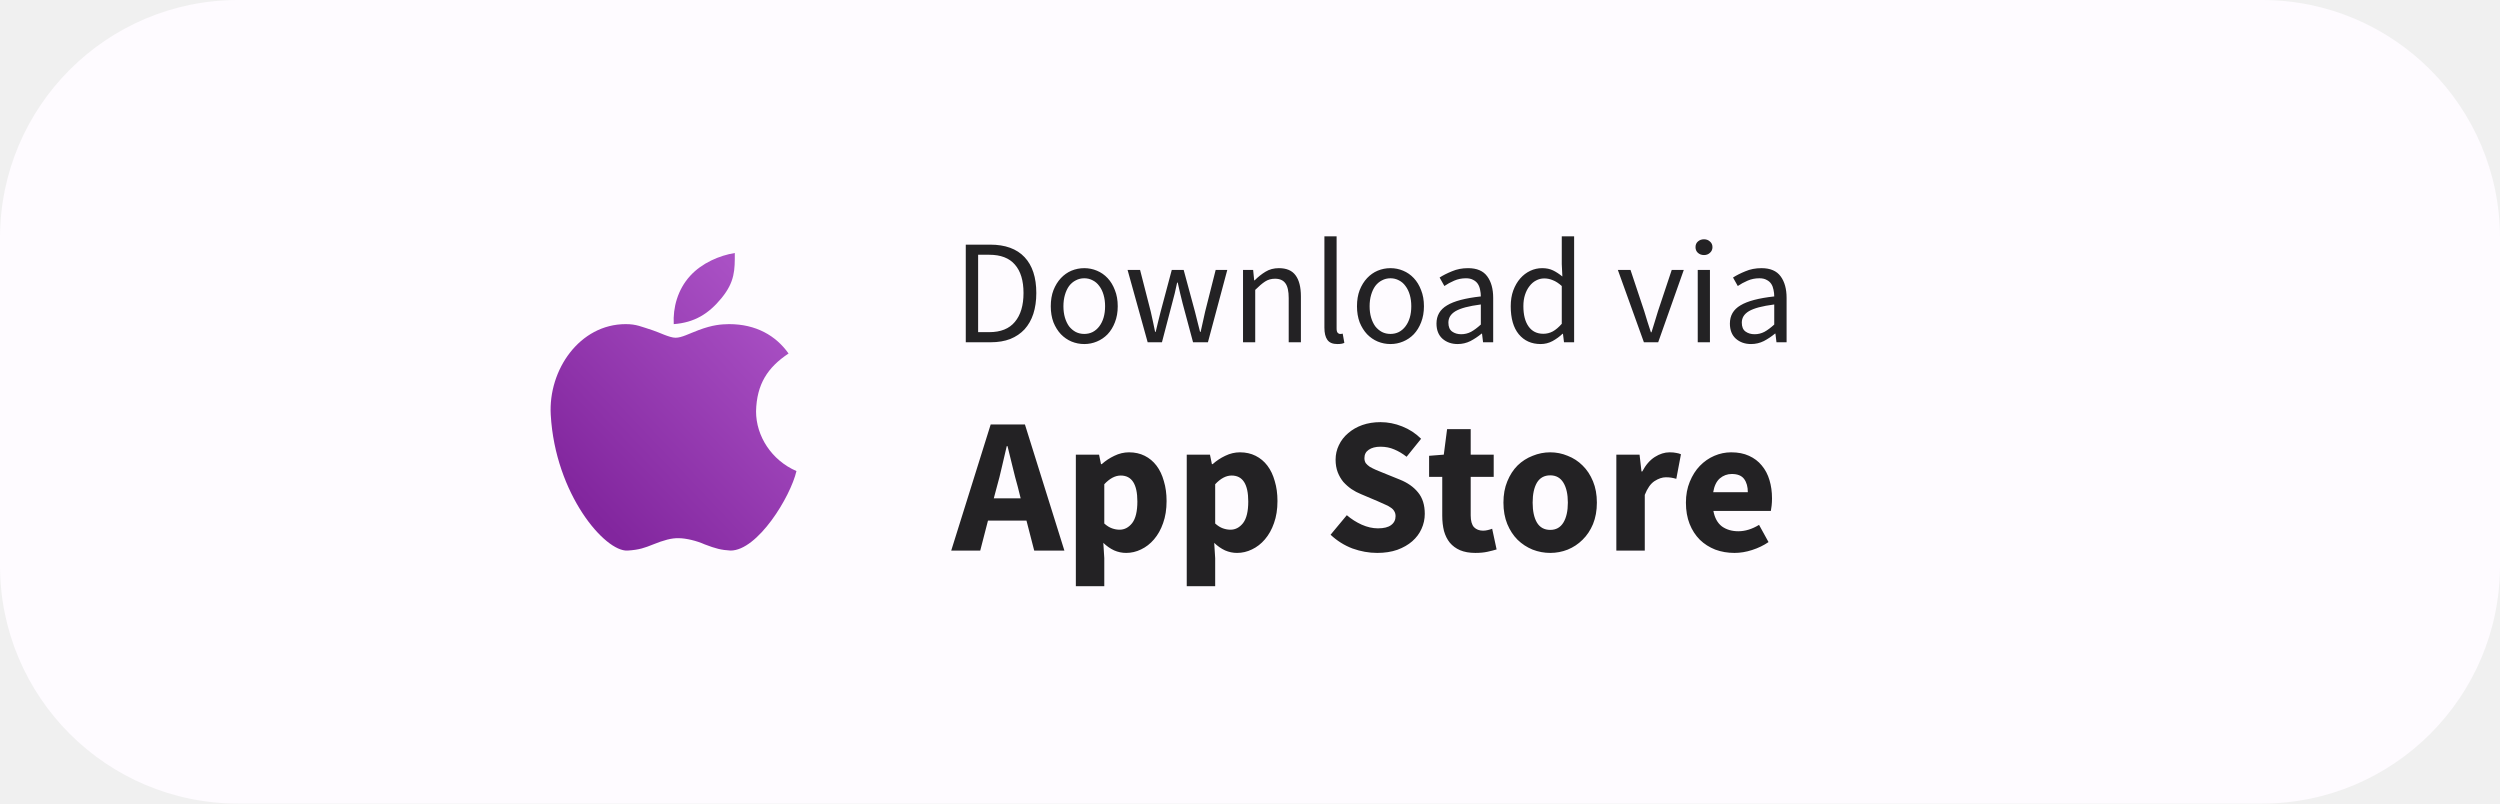
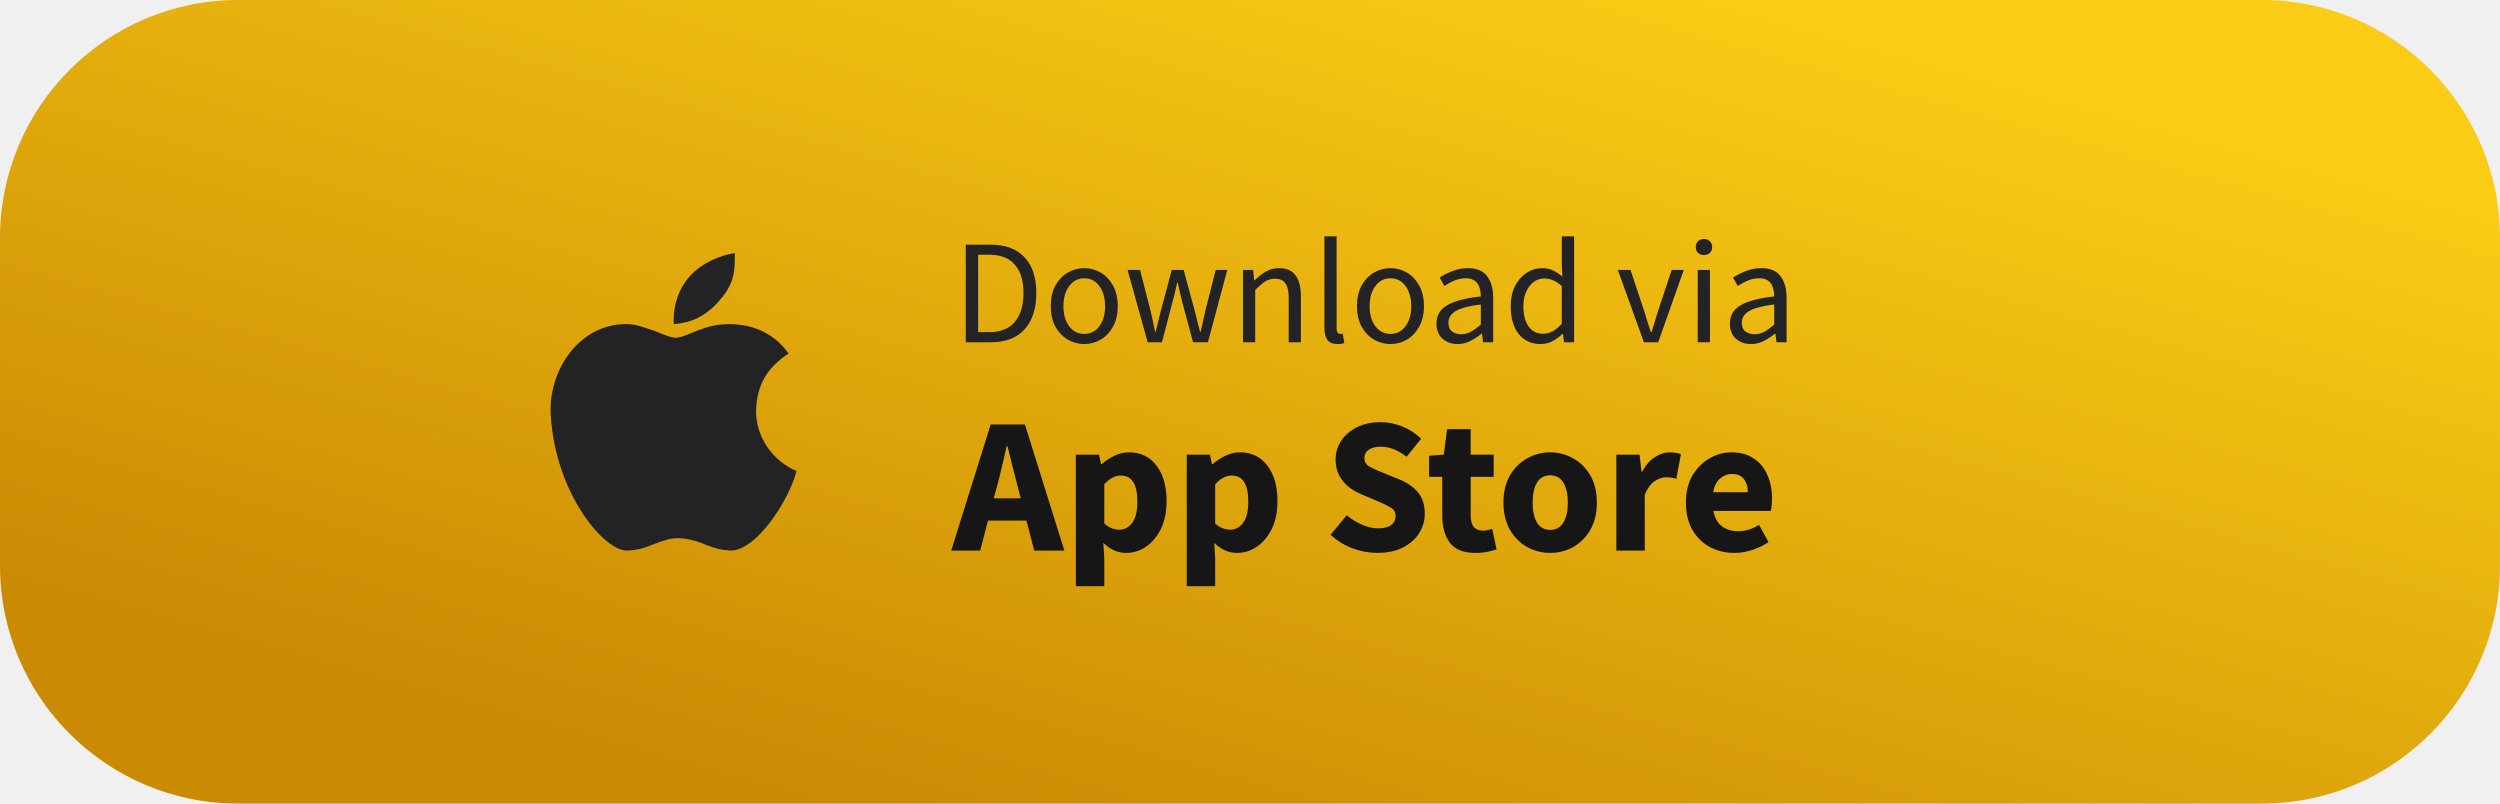
<svg xmlns="http://www.w3.org/2000/svg" width="168" height="54" viewBox="0 0 168 54" fill="none">
-   <rect width="168" height="54" rx="16" fill="#FEFBFF" />
-   <path d="M64.9 23V16.44H66.54C67.553 16.44 68.323 16.72 68.85 17.28C69.377 17.84 69.64 18.643 69.64 19.69C69.64 20.21 69.573 20.677 69.44 21.09C69.307 21.497 69.11 21.843 68.85 22.13C68.59 22.41 68.27 22.627 67.89 22.78C67.51 22.927 67.073 23 66.58 23H64.9ZM65.73 22.32H66.48C67.247 22.32 67.82 22.09 68.2 21.63C68.587 21.17 68.78 20.523 68.78 19.69C68.78 18.857 68.587 18.22 68.2 17.78C67.82 17.34 67.247 17.12 66.48 17.12H65.73V22.32ZM72.862 23.12C72.562 23.12 72.276 23.063 72.002 22.95C71.736 22.837 71.499 22.673 71.292 22.46C71.086 22.24 70.919 21.973 70.792 21.66C70.672 21.34 70.612 20.98 70.612 20.58C70.612 20.173 70.672 19.813 70.792 19.5C70.919 19.18 71.086 18.91 71.292 18.69C71.499 18.47 71.736 18.303 72.002 18.19C72.276 18.077 72.562 18.02 72.862 18.02C73.162 18.02 73.446 18.077 73.712 18.19C73.986 18.303 74.226 18.47 74.432 18.69C74.639 18.91 74.802 19.18 74.922 19.5C75.049 19.813 75.112 20.173 75.112 20.58C75.112 20.98 75.049 21.34 74.922 21.66C74.802 21.973 74.639 22.24 74.432 22.46C74.226 22.673 73.986 22.837 73.712 22.95C73.446 23.063 73.162 23.12 72.862 23.12ZM72.862 22.44C73.069 22.44 73.259 22.397 73.432 22.31C73.606 22.217 73.752 22.09 73.872 21.93C73.999 21.763 74.096 21.567 74.162 21.34C74.229 21.113 74.262 20.86 74.262 20.58C74.262 20.3 74.229 20.047 74.162 19.82C74.096 19.587 73.999 19.387 73.872 19.22C73.752 19.053 73.606 18.927 73.432 18.84C73.259 18.747 73.069 18.7 72.862 18.7C72.656 18.7 72.466 18.747 72.292 18.84C72.119 18.927 71.969 19.053 71.842 19.22C71.722 19.387 71.629 19.587 71.562 19.82C71.496 20.047 71.462 20.3 71.462 20.58C71.462 20.86 71.496 21.113 71.562 21.34C71.629 21.567 71.722 21.763 71.842 21.93C71.969 22.09 72.119 22.217 72.292 22.31C72.466 22.397 72.656 22.44 72.862 22.44ZM77.123 23L75.773 18.14H76.613L77.333 20.95C77.386 21.183 77.436 21.41 77.483 21.63C77.53 21.85 77.576 22.073 77.623 22.3H77.663C77.716 22.073 77.77 21.85 77.823 21.63C77.876 21.403 77.933 21.177 77.993 20.95L78.743 18.14H79.543L80.303 20.95C80.363 21.183 80.42 21.41 80.473 21.63C80.533 21.85 80.59 22.073 80.643 22.3H80.683C80.737 22.073 80.787 21.85 80.833 21.63C80.88 21.41 80.93 21.183 80.983 20.95L81.693 18.14H82.473L81.173 23H80.173L79.473 20.39C79.413 20.157 79.356 19.927 79.303 19.7C79.257 19.473 79.203 19.237 79.143 18.99H79.103C79.05 19.237 78.996 19.477 78.943 19.71C78.89 19.937 78.83 20.167 78.763 20.4L78.083 23H77.123ZM83.531 23V18.14H84.211L84.281 18.84H84.311C84.544 18.607 84.788 18.413 85.041 18.26C85.301 18.1 85.601 18.02 85.941 18.02C86.454 18.02 86.828 18.18 87.061 18.5C87.301 18.82 87.421 19.293 87.421 19.92V23H86.601V20.03C86.601 19.57 86.528 19.24 86.381 19.04C86.234 18.833 86.001 18.73 85.681 18.73C85.428 18.73 85.204 18.793 85.011 18.92C84.818 19.047 84.598 19.233 84.351 19.48V23H83.531ZM89.87 23.12C89.556 23.12 89.333 23.027 89.2 22.84C89.066 22.653 89 22.38 89 22.02V15.88H89.82V22.08C89.82 22.213 89.843 22.307 89.89 22.36C89.936 22.413 89.99 22.44 90.05 22.44C90.076 22.44 90.1 22.44 90.12 22.44C90.146 22.44 90.183 22.433 90.23 22.42L90.34 23.04C90.286 23.067 90.223 23.087 90.15 23.1C90.076 23.113 89.983 23.12 89.87 23.12ZM93.439 23.12C93.138 23.12 92.852 23.063 92.579 22.95C92.312 22.837 92.075 22.673 91.868 22.46C91.662 22.24 91.495 21.973 91.368 21.66C91.249 21.34 91.189 20.98 91.189 20.58C91.189 20.173 91.249 19.813 91.368 19.5C91.495 19.18 91.662 18.91 91.868 18.69C92.075 18.47 92.312 18.303 92.579 18.19C92.852 18.077 93.138 18.02 93.439 18.02C93.739 18.02 94.022 18.077 94.288 18.19C94.562 18.303 94.802 18.47 95.008 18.69C95.215 18.91 95.379 19.18 95.499 19.5C95.625 19.813 95.689 20.173 95.689 20.58C95.689 20.98 95.625 21.34 95.499 21.66C95.379 21.973 95.215 22.24 95.008 22.46C94.802 22.673 94.562 22.837 94.288 22.95C94.022 23.063 93.739 23.12 93.439 23.12ZM93.439 22.44C93.645 22.44 93.835 22.397 94.008 22.31C94.182 22.217 94.329 22.09 94.448 21.93C94.575 21.763 94.672 21.567 94.739 21.34C94.805 21.113 94.838 20.86 94.838 20.58C94.838 20.3 94.805 20.047 94.739 19.82C94.672 19.587 94.575 19.387 94.448 19.22C94.329 19.053 94.182 18.927 94.008 18.84C93.835 18.747 93.645 18.7 93.439 18.7C93.232 18.7 93.042 18.747 92.868 18.84C92.695 18.927 92.545 19.053 92.418 19.22C92.299 19.387 92.205 19.587 92.138 19.82C92.072 20.047 92.038 20.3 92.038 20.58C92.038 20.86 92.072 21.113 92.138 21.34C92.205 21.567 92.299 21.763 92.418 21.93C92.545 22.09 92.695 22.217 92.868 22.31C93.042 22.397 93.232 22.44 93.439 22.44ZM97.952 23.12C97.545 23.12 97.205 23 96.932 22.76C96.665 22.52 96.532 22.18 96.532 21.74C96.532 21.207 96.768 20.8 97.242 20.52C97.715 20.233 98.472 20.033 99.512 19.92C99.512 19.767 99.495 19.617 99.462 19.47C99.435 19.323 99.385 19.193 99.312 19.08C99.238 18.967 99.135 18.877 99.002 18.81C98.875 18.737 98.712 18.7 98.512 18.7C98.232 18.7 97.968 18.753 97.722 18.86C97.475 18.967 97.255 19.087 97.062 19.22L96.742 18.65C96.968 18.503 97.245 18.363 97.572 18.23C97.898 18.09 98.258 18.02 98.652 18.02C99.245 18.02 99.675 18.203 99.942 18.57C100.208 18.93 100.342 19.413 100.342 20.02V23H99.662L99.592 22.42H99.562C99.328 22.613 99.078 22.78 98.812 22.92C98.545 23.053 98.258 23.12 97.952 23.12ZM98.192 22.46C98.425 22.46 98.645 22.407 98.852 22.3C99.058 22.187 99.278 22.023 99.512 21.81V20.46C99.105 20.513 98.762 20.577 98.482 20.65C98.208 20.723 97.985 20.81 97.812 20.91C97.645 21.01 97.522 21.127 97.442 21.26C97.368 21.387 97.332 21.527 97.332 21.68C97.332 21.96 97.415 22.16 97.582 22.28C97.748 22.4 97.952 22.46 98.192 22.46ZM103.531 23.12C102.917 23.12 102.427 22.9 102.061 22.46C101.701 22.02 101.521 21.393 101.521 20.58C101.521 20.187 101.577 19.833 101.691 19.52C101.811 19.2 101.967 18.93 102.161 18.71C102.354 18.49 102.577 18.32 102.831 18.2C103.084 18.08 103.351 18.02 103.631 18.02C103.911 18.02 104.154 18.07 104.361 18.17C104.567 18.27 104.777 18.407 104.991 18.58L104.951 17.75V15.88H105.781V23H105.101L105.031 22.43H105.001C104.807 22.617 104.584 22.78 104.331 22.92C104.084 23.053 103.817 23.12 103.531 23.12ZM103.711 22.43C103.937 22.43 104.151 22.377 104.351 22.27C104.551 22.157 104.751 21.987 104.951 21.76V19.22C104.744 19.033 104.544 18.903 104.351 18.83C104.164 18.75 103.971 18.71 103.771 18.71C103.577 18.71 103.394 18.757 103.221 18.85C103.054 18.937 102.907 19.063 102.781 19.23C102.654 19.39 102.554 19.583 102.481 19.81C102.407 20.037 102.371 20.29 102.371 20.57C102.371 21.157 102.487 21.613 102.721 21.94C102.954 22.267 103.284 22.43 103.711 22.43ZM110.47 23L108.72 18.14H109.57L110.49 20.9C110.563 21.14 110.636 21.38 110.71 21.62C110.79 21.86 110.866 22.097 110.94 22.33H110.98C111.053 22.097 111.126 21.86 111.2 21.62C111.273 21.38 111.346 21.14 111.42 20.9L112.34 18.14H113.15L111.43 23H110.47ZM114.088 23V18.14H114.908V23H114.088ZM114.508 17.14C114.348 17.14 114.211 17.09 114.098 16.99C113.991 16.89 113.938 16.763 113.938 16.61C113.938 16.45 113.991 16.323 114.098 16.23C114.211 16.13 114.348 16.08 114.508 16.08C114.668 16.08 114.801 16.13 114.908 16.23C115.021 16.323 115.078 16.45 115.078 16.61C115.078 16.763 115.021 16.89 114.908 16.99C114.801 17.09 114.668 17.14 114.508 17.14ZM117.669 23.12C117.262 23.12 116.922 23 116.649 22.76C116.382 22.52 116.249 22.18 116.249 21.74C116.249 21.207 116.485 20.8 116.959 20.52C117.432 20.233 118.189 20.033 119.229 19.92C119.229 19.767 119.212 19.617 119.179 19.47C119.152 19.323 119.102 19.193 119.029 19.08C118.955 18.967 118.852 18.877 118.719 18.81C118.592 18.737 118.429 18.7 118.229 18.7C117.949 18.7 117.685 18.753 117.439 18.86C117.192 18.967 116.972 19.087 116.779 19.22L116.459 18.65C116.685 18.503 116.962 18.363 117.289 18.23C117.615 18.09 117.975 18.02 118.369 18.02C118.962 18.02 119.392 18.203 119.659 18.57C119.925 18.93 120.059 19.413 120.059 20.02V23H119.379L119.309 22.42H119.279C119.045 22.613 118.795 22.78 118.529 22.92C118.262 23.053 117.975 23.12 117.669 23.12ZM117.909 22.46C118.142 22.46 118.362 22.407 118.569 22.3C118.775 22.187 118.995 22.023 119.229 21.81V20.46C118.822 20.513 118.479 20.577 118.199 20.65C117.925 20.723 117.702 20.81 117.529 20.91C117.362 21.01 117.239 21.127 117.159 21.26C117.085 21.387 117.049 21.527 117.049 21.68C117.049 21.96 117.132 22.16 117.299 22.28C117.465 22.4 117.669 22.46 117.909 22.46Z" fill="#232224" />
-   <path d="M66.99 32.71L66.782 33.49H68.589L68.394 32.71C68.273 32.285 68.156 31.835 68.043 31.358C67.93 30.881 67.818 30.422 67.705 29.98H67.653C67.549 30.431 67.441 30.894 67.328 31.371C67.224 31.839 67.111 32.285 66.99 32.71ZM63.922 37L66.574 28.524H68.875L71.527 37H69.499L68.979 34.985H66.392L65.872 37H63.922ZM72.297 39.392V30.552H73.857L73.987 31.189H74.039C74.29 30.964 74.572 30.777 74.884 30.63C75.205 30.474 75.534 30.396 75.872 30.396C76.262 30.396 76.613 30.474 76.925 30.63C77.237 30.786 77.501 31.007 77.718 31.293C77.935 31.579 78.1 31.926 78.212 32.333C78.334 32.732 78.394 33.178 78.394 33.672C78.394 34.227 78.316 34.721 78.16 35.154C78.013 35.579 77.809 35.943 77.549 36.246C77.298 36.541 77.007 36.766 76.678 36.922C76.358 37.078 76.024 37.156 75.677 37.156C75.4 37.156 75.131 37.1 74.871 36.987C74.611 36.866 74.368 36.697 74.143 36.48L74.208 37.507V39.392H72.297ZM75.235 35.596C75.564 35.596 75.846 35.449 76.08 35.154C76.314 34.851 76.431 34.365 76.431 33.698C76.431 32.537 76.058 31.956 75.313 31.956C74.941 31.956 74.572 32.151 74.208 32.541V35.18C74.382 35.336 74.555 35.444 74.728 35.505C74.901 35.566 75.07 35.596 75.235 35.596ZM79.749 39.392V30.552H81.309L81.439 31.189H81.491C81.743 30.964 82.024 30.777 82.336 30.63C82.657 30.474 82.986 30.396 83.324 30.396C83.714 30.396 84.065 30.474 84.377 30.63C84.689 30.786 84.954 31.007 85.17 31.293C85.387 31.579 85.552 31.926 85.664 32.333C85.786 32.732 85.846 33.178 85.846 33.672C85.846 34.227 85.768 34.721 85.612 35.154C85.465 35.579 85.261 35.943 85.001 36.246C84.75 36.541 84.46 36.766 84.13 36.922C83.81 37.078 83.476 37.156 83.129 37.156C82.852 37.156 82.583 37.1 82.323 36.987C82.063 36.866 81.821 36.697 81.595 36.48L81.66 37.507V39.392H79.749ZM82.687 35.596C83.017 35.596 83.298 35.449 83.532 35.154C83.766 34.851 83.883 34.365 83.883 33.698C83.883 32.537 83.511 31.956 82.765 31.956C82.393 31.956 82.024 32.151 81.66 32.541V35.18C81.834 35.336 82.007 35.444 82.18 35.505C82.354 35.566 82.523 35.596 82.687 35.596ZM92.547 37.156C91.992 37.156 91.438 37.056 90.883 36.857C90.337 36.649 89.847 36.341 89.414 35.934L90.506 34.621C90.809 34.881 91.143 35.093 91.507 35.258C91.88 35.423 92.244 35.505 92.599 35.505C92.998 35.505 93.292 35.431 93.483 35.284C93.682 35.137 93.782 34.937 93.782 34.686C93.782 34.556 93.752 34.443 93.691 34.348C93.639 34.253 93.557 34.17 93.444 34.101C93.34 34.023 93.21 33.954 93.054 33.893C92.907 33.824 92.742 33.75 92.56 33.672L91.455 33.204C91.238 33.117 91.026 33.005 90.818 32.866C90.619 32.727 90.437 32.567 90.272 32.385C90.116 32.194 89.99 31.978 89.895 31.735C89.8 31.484 89.752 31.202 89.752 30.89C89.752 30.543 89.826 30.218 89.973 29.915C90.12 29.603 90.328 29.334 90.597 29.109C90.866 28.875 91.182 28.693 91.546 28.563C91.919 28.433 92.326 28.368 92.768 28.368C93.262 28.368 93.747 28.463 94.224 28.654C94.709 28.845 95.134 29.122 95.498 29.486L94.523 30.695C94.246 30.478 93.968 30.314 93.691 30.201C93.414 30.08 93.106 30.019 92.768 30.019C92.439 30.019 92.174 30.088 91.975 30.227C91.784 30.357 91.689 30.543 91.689 30.786C91.689 30.916 91.719 31.029 91.78 31.124C91.849 31.211 91.94 31.293 92.053 31.371C92.174 31.44 92.313 31.51 92.469 31.579C92.625 31.64 92.794 31.709 92.976 31.787L94.068 32.229C94.588 32.437 94.995 32.723 95.29 33.087C95.593 33.451 95.745 33.932 95.745 34.53C95.745 34.885 95.671 35.223 95.524 35.544C95.385 35.856 95.177 36.133 94.9 36.376C94.631 36.61 94.298 36.801 93.899 36.948C93.5 37.087 93.05 37.156 92.547 37.156ZM99.142 37.156C98.744 37.156 98.401 37.095 98.115 36.974C97.838 36.853 97.609 36.684 97.427 36.467C97.253 36.25 97.123 35.99 97.037 35.687C96.959 35.375 96.919 35.033 96.919 34.66V32.047H96.035V30.63L97.023 30.552L97.245 28.836H98.831V30.552H100.377V32.047H98.831V34.634C98.831 34.998 98.904 35.262 99.052 35.427C99.207 35.583 99.411 35.661 99.662 35.661C99.766 35.661 99.871 35.648 99.975 35.622C100.087 35.596 100.187 35.566 100.273 35.531L100.572 36.922C100.399 36.974 100.195 37.026 99.962 37.078C99.728 37.13 99.454 37.156 99.142 37.156ZM104.177 37.156C103.769 37.156 103.375 37.082 102.994 36.935C102.612 36.779 102.274 36.558 101.98 36.272C101.694 35.986 101.464 35.635 101.291 35.219C101.117 34.794 101.031 34.313 101.031 33.776C101.031 33.239 101.117 32.762 101.291 32.346C101.464 31.921 101.694 31.566 101.98 31.28C102.274 30.994 102.612 30.777 102.994 30.63C103.375 30.474 103.769 30.396 104.177 30.396C104.584 30.396 104.974 30.474 105.347 30.63C105.728 30.777 106.062 30.994 106.348 31.28C106.642 31.566 106.876 31.921 107.05 32.346C107.223 32.762 107.31 33.239 107.31 33.776C107.31 34.313 107.223 34.794 107.05 35.219C106.876 35.635 106.642 35.986 106.348 36.272C106.062 36.558 105.728 36.779 105.347 36.935C104.974 37.082 104.584 37.156 104.177 37.156ZM104.177 35.609C104.567 35.609 104.861 35.444 105.061 35.115C105.26 34.786 105.36 34.339 105.36 33.776C105.36 33.213 105.26 32.766 105.061 32.437C104.861 32.108 104.567 31.943 104.177 31.943C103.778 31.943 103.479 32.108 103.28 32.437C103.089 32.766 102.994 33.213 102.994 33.776C102.994 34.339 103.089 34.786 103.28 35.115C103.479 35.444 103.778 35.609 104.177 35.609ZM108.618 37V30.552H110.178L110.308 31.683H110.36C110.594 31.241 110.876 30.916 111.205 30.708C111.535 30.5 111.864 30.396 112.193 30.396C112.375 30.396 112.523 30.409 112.635 30.435C112.757 30.452 112.865 30.483 112.96 30.526L112.648 32.177C112.527 32.142 112.414 32.116 112.31 32.099C112.206 32.082 112.085 32.073 111.946 32.073C111.704 32.073 111.448 32.16 111.179 32.333C110.919 32.506 110.703 32.814 110.529 33.256V37H108.618ZM116.557 37.156C116.098 37.156 115.669 37.082 115.27 36.935C114.872 36.779 114.525 36.558 114.23 36.272C113.936 35.977 113.706 35.622 113.541 35.206C113.377 34.79 113.294 34.313 113.294 33.776C113.294 33.256 113.381 32.788 113.554 32.372C113.728 31.947 113.953 31.592 114.23 31.306C114.516 31.011 114.841 30.786 115.205 30.63C115.569 30.474 115.946 30.396 116.336 30.396C116.796 30.396 117.194 30.474 117.532 30.63C117.879 30.786 118.165 31.003 118.39 31.28C118.624 31.557 118.798 31.887 118.91 32.268C119.023 32.641 119.079 33.048 119.079 33.49C119.079 33.663 119.071 33.828 119.053 33.984C119.036 34.14 119.019 34.257 119.001 34.335H115.14C115.227 34.803 115.418 35.15 115.712 35.375C116.016 35.592 116.384 35.7 116.817 35.7C117.277 35.7 117.74 35.557 118.208 35.271L118.845 36.428C118.516 36.653 118.148 36.831 117.74 36.961C117.342 37.091 116.947 37.156 116.557 37.156ZM115.127 33.074H117.454C117.454 32.71 117.372 32.415 117.207 32.19C117.043 31.965 116.765 31.852 116.375 31.852C116.072 31.852 115.803 31.952 115.569 32.151C115.344 32.35 115.197 32.658 115.127 33.074Z" fill="#232224" />
-   <path d="M37.01 27.872C36.839 24.858 38.949 21.781 42.051 21.781C42.766 21.781 43.09 21.951 43.868 22.197C44.284 22.329 44.99 22.696 45.398 22.696C45.807 22.696 46.296 22.426 46.957 22.179C47.895 21.829 48.449 21.791 48.991 21.781C50.807 21.781 52.141 22.555 52.991 23.756C51.588 24.686 50.848 25.814 50.807 27.644C50.807 29.307 51.848 30.928 53.522 31.656C53.114 33.402 50.909 36.998 49.093 36.998C48.469 36.962 48.086 36.863 47.358 36.583C46.816 36.34 46.092 36.167 45.623 36.167C45.133 36.146 44.584 36.308 43.898 36.583C43.316 36.816 42.97 36.948 42.173 36.998C40.663 37.094 37.312 33.215 37.01 27.872Z" fill="url(#paint0_linear_1174:2)" />
-   <path d="M46.378 18.538C45.535 19.462 45.215 20.68 45.276 21.781C46.664 21.677 47.623 21.095 48.501 20.014C49.378 18.933 49.385 18.148 49.378 17C48.357 17.169 47.174 17.665 46.378 18.538Z" fill="url(#paint1_linear_1174:2)" />
+   <g clip-path="url(#clip0_1174_2)">
+     <rect width="168" height="54" rx="16" fill="url(#paint0_linear_1174_2)" />
+     <path d="M64.9 23V16.44H66.54C67.553 16.44 68.323 16.723 68.85 17.29C69.377 17.85 69.64 18.65 69.64 19.69C69.64 20.737 69.377 21.55 68.85 22.13C68.33 22.71 67.573 23 66.58 23H64.9ZM65.73 22.32H66.48C67.247 22.32 67.82 22.09 68.2 21.63C68.587 21.163 68.78 20.517 68.78 19.69C68.78 18.863 68.587 18.23 68.2 17.79C67.82 17.343 67.247 17.12 66.48 17.12H65.73V22.32ZM72.862 23.12C72.469 23.12 72.099 23.02 71.752 22.82C71.412 22.62 71.136 22.33 70.922 21.95C70.716 21.57 70.612 21.113 70.612 20.58C70.612 20.033 70.716 19.57 70.922 19.19C71.136 18.81 71.412 18.52 71.752 18.32C72.099 18.12 72.469 18.02 72.862 18.02C73.262 18.02 73.632 18.12 73.972 18.32C74.312 18.52 74.586 18.81 74.792 19.19C75.006 19.57 75.112 20.033 75.112 20.58C75.112 21.113 75.006 21.57 74.792 21.95C74.586 22.33 74.312 22.62 73.972 22.82C73.632 23.02 73.262 23.12 72.862 23.12ZM72.862 22.44C73.282 22.44 73.619 22.27 73.872 21.93C74.132 21.583 74.262 21.133 74.262 20.58C74.262 20.02 74.132 19.567 73.872 19.22C73.619 18.873 73.282 18.7 72.862 18.7C72.449 18.7 72.112 18.873 71.852 19.22C71.592 19.567 71.462 20.02 71.462 20.58C71.462 21.133 71.592 21.583 71.852 21.93C72.112 22.27 72.449 22.44 72.862 22.44ZM77.123 23L75.773 18.14H76.613L77.333 20.95C77.386 21.177 77.436 21.403 77.483 21.63C77.53 21.85 77.576 22.073 77.623 22.3H77.663C77.716 22.073 77.77 21.85 77.823 21.63C77.876 21.403 77.933 21.177 77.993 20.95L78.743 18.14H79.543L80.303 20.95C80.363 21.177 80.42 21.403 80.473 21.63C80.533 21.85 80.59 22.073 80.643 22.3H80.683C80.737 22.073 80.787 21.85 80.833 21.63C80.886 21.403 80.936 21.177 80.983 20.95L81.693 18.14H82.473L81.173 23H80.173L79.473 20.39C79.413 20.157 79.356 19.927 79.303 19.7C79.257 19.473 79.203 19.237 79.143 18.99H79.103C79.05 19.237 78.996 19.477 78.943 19.71C78.89 19.937 78.83 20.167 78.763 20.4L78.083 23H77.123ZM83.531 23V18.14H84.211L84.281 18.84H84.311C84.544 18.607 84.791 18.413 85.051 18.26C85.311 18.1 85.608 18.02 85.941 18.02C86.454 18.02 86.828 18.183 87.061 18.51C87.301 18.83 87.421 19.3 87.421 19.92V23H86.601V20.03C86.601 19.577 86.528 19.247 86.381 19.04C86.234 18.833 86.001 18.73 85.681 18.73C85.434 18.73 85.211 18.793 85.011 18.92C84.818 19.047 84.598 19.233 84.351 19.48V23H83.531ZM89.87 23.12C89.563 23.12 89.34 23.027 89.2 22.84C89.066 22.647 89 22.373 89 22.02V15.88H89.82V22.08C89.82 22.207 89.843 22.3 89.89 22.36C89.936 22.413 89.99 22.44 90.05 22.44C90.076 22.44 90.1 22.44 90.12 22.44C90.146 22.433 90.183 22.427 90.23 22.42L90.34 23.04C90.286 23.067 90.223 23.087 90.15 23.1C90.076 23.113 89.983 23.12 89.87 23.12ZM93.439 23.12C93.045 23.12 92.675 23.02 92.329 22.82C91.989 22.62 91.712 22.33 91.499 21.95C91.292 21.57 91.189 21.113 91.189 20.58C91.189 20.033 91.292 19.57 91.499 19.19C91.712 18.81 91.989 18.52 92.329 18.32C92.675 18.12 93.045 18.02 93.439 18.02C93.838 18.02 94.209 18.12 94.549 18.32C94.888 18.52 95.162 18.81 95.368 19.19C95.582 19.57 95.689 20.033 95.689 20.58C95.689 21.113 95.582 21.57 95.368 21.95C95.162 22.33 94.888 22.62 94.549 22.82C94.209 23.02 93.838 23.12 93.439 23.12ZM93.439 22.44C93.859 22.44 94.195 22.27 94.448 21.93C94.709 21.583 94.838 21.133 94.838 20.58C94.838 20.02 94.709 19.567 94.448 19.22C94.195 18.873 93.859 18.7 93.439 18.7C93.025 18.7 92.689 18.873 92.428 19.22C92.168 19.567 92.038 20.02 92.038 20.58C92.038 21.133 92.168 21.583 92.428 21.93C92.689 22.27 93.025 22.44 93.439 22.44ZM97.952 23.12C97.545 23.12 97.205 23 96.932 22.76C96.665 22.513 96.532 22.173 96.532 21.74C96.532 21.207 96.768 20.8 97.242 20.52C97.722 20.233 98.478 20.033 99.512 19.92C99.512 19.713 99.482 19.517 99.422 19.33C99.368 19.143 99.268 18.993 99.122 18.88C98.982 18.76 98.778 18.7 98.512 18.7C98.232 18.7 97.968 18.753 97.722 18.86C97.475 18.967 97.255 19.087 97.062 19.22L96.742 18.65C96.968 18.503 97.245 18.363 97.572 18.23C97.905 18.09 98.265 18.02 98.652 18.02C99.245 18.02 99.675 18.203 99.942 18.57C100.208 18.93 100.342 19.413 100.342 20.02V23H99.662L99.592 22.42H99.562C99.335 22.607 99.085 22.77 98.812 22.91C98.545 23.05 98.258 23.12 97.952 23.12ZM98.192 22.46C98.425 22.46 98.645 22.403 98.852 22.29C99.058 22.177 99.278 22.017 99.512 21.81V20.46C98.705 20.56 98.138 20.71 97.812 20.91C97.492 21.11 97.332 21.367 97.332 21.68C97.332 21.953 97.415 22.153 97.582 22.28C97.748 22.4 97.952 22.46 98.192 22.46ZM103.531 23.12C102.924 23.12 102.437 22.9 102.071 22.46C101.704 22.013 101.521 21.387 101.521 20.58C101.521 20.053 101.617 19.6 101.811 19.22C102.011 18.833 102.271 18.537 102.591 18.33C102.917 18.123 103.264 18.02 103.631 18.02C103.911 18.02 104.154 18.07 104.361 18.17C104.567 18.27 104.777 18.407 104.991 18.58L104.951 17.75V15.88H105.781V23H105.101L105.031 22.43H105.001C104.814 22.617 104.594 22.78 104.341 22.92C104.087 23.053 103.817 23.12 103.531 23.12ZM103.711 22.43C104.137 22.43 104.551 22.207 104.951 21.76V19.22C104.744 19.033 104.544 18.903 104.351 18.83C104.164 18.75 103.971 18.71 103.771 18.71C103.511 18.71 103.274 18.79 103.061 18.95C102.854 19.103 102.687 19.32 102.561 19.6C102.434 19.873 102.371 20.197 102.371 20.57C102.371 21.15 102.487 21.607 102.721 21.94C102.954 22.267 103.284 22.43 103.711 22.43ZM110.47 23L108.72 18.14H109.57L110.49 20.9C110.563 21.14 110.636 21.38 110.71 21.62C110.79 21.86 110.866 22.097 110.94 22.33H110.98C111.053 22.097 111.126 21.86 111.2 21.62C111.28 21.38 111.353 21.14 111.42 20.9L112.34 18.14H113.15L111.43 23H110.47ZM114.088 23V18.14H114.908V23H114.088ZM114.508 17.14C114.348 17.14 114.214 17.093 114.108 17C114.008 16.9 113.958 16.767 113.958 16.6C113.958 16.44 114.008 16.31 114.108 16.21C114.214 16.11 114.348 16.06 114.508 16.06C114.668 16.06 114.798 16.11 114.898 16.21C115.004 16.31 115.058 16.44 115.058 16.6C115.058 16.767 115.004 16.9 114.898 17C114.798 17.093 114.668 17.14 114.508 17.14ZM117.669 23.12C117.262 23.12 116.922 23 116.649 22.76C116.382 22.513 116.249 22.173 116.249 21.74C116.249 21.207 116.485 20.8 116.959 20.52C117.439 20.233 118.195 20.033 119.229 19.92C119.229 19.713 119.199 19.517 119.139 19.33C119.085 19.143 118.985 18.993 118.839 18.88C118.699 18.76 118.495 18.7 118.229 18.7C117.949 18.7 117.685 18.753 117.439 18.86C117.192 18.967 116.972 19.087 116.779 19.22L116.459 18.65C116.685 18.503 116.962 18.363 117.289 18.23C117.622 18.09 117.982 18.02 118.369 18.02C118.962 18.02 119.392 18.203 119.659 18.57C119.925 18.93 120.059 19.413 120.059 20.02V23H119.379L119.309 22.42H119.279C119.052 22.607 118.802 22.77 118.529 22.91C118.262 23.05 117.975 23.12 117.669 23.12ZM117.909 22.46C118.142 22.46 118.362 22.403 118.569 22.29C118.775 22.177 118.995 22.017 119.229 21.81V20.46C118.422 20.56 117.855 20.71 117.529 20.91C117.209 21.11 117.049 21.367 117.049 21.68C117.049 21.953 117.132 22.153 117.299 22.28C117.465 22.4 117.669 22.46 117.909 22.46Z" fill="#232224" />
+     <path d="M66.99 32.71L66.782 33.49H68.589L68.394 32.71C68.281 32.285 68.164 31.835 68.043 31.358C67.93 30.881 67.818 30.422 67.705 29.98H67.653C67.549 30.431 67.441 30.894 67.328 31.371C67.224 31.839 67.111 32.285 66.99 32.71ZM63.922 37L66.574 28.524H68.875L71.527 37H69.499L68.979 34.985H66.392L65.872 37H63.922ZM72.297 39.392V30.552H73.857L73.987 31.189H74.039C74.29 30.964 74.572 30.777 74.884 30.63C75.205 30.474 75.534 30.396 75.872 30.396C76.652 30.396 77.267 30.695 77.718 31.293C78.169 31.882 78.394 32.675 78.394 33.672C78.394 34.409 78.264 35.037 78.004 35.557C77.744 36.077 77.406 36.476 76.99 36.753C76.583 37.022 76.145 37.156 75.677 37.156C75.4 37.156 75.131 37.1 74.871 36.987C74.611 36.866 74.368 36.697 74.143 36.48L74.208 37.507V39.392H72.297ZM75.235 35.596C75.564 35.596 75.846 35.444 76.08 35.141C76.314 34.838 76.431 34.357 76.431 33.698C76.431 32.537 76.058 31.956 75.313 31.956C74.941 31.956 74.572 32.151 74.208 32.541V35.18C74.382 35.336 74.555 35.444 74.728 35.505C74.901 35.566 75.07 35.596 75.235 35.596ZM79.749 39.392V30.552H81.309L81.439 31.189H81.491C81.743 30.964 82.024 30.777 82.336 30.63C82.657 30.474 82.986 30.396 83.324 30.396C84.104 30.396 84.72 30.695 85.17 31.293C85.621 31.882 85.846 32.675 85.846 33.672C85.846 34.409 85.716 35.037 85.456 35.557C85.196 36.077 84.858 36.476 84.442 36.753C84.035 37.022 83.597 37.156 83.129 37.156C82.852 37.156 82.583 37.1 82.323 36.987C82.063 36.866 81.821 36.697 81.595 36.48L81.66 37.507V39.392H79.749ZM82.687 35.596C83.017 35.596 83.298 35.444 83.532 35.141C83.766 34.838 83.883 34.357 83.883 33.698C83.883 32.537 83.511 31.956 82.765 31.956C82.393 31.956 82.024 32.151 81.66 32.541V35.18C81.834 35.336 82.007 35.444 82.18 35.505C82.354 35.566 82.523 35.596 82.687 35.596ZM92.547 37.156C91.992 37.156 91.438 37.052 90.883 36.844C90.337 36.636 89.847 36.333 89.414 35.934L90.506 34.621C90.809 34.881 91.147 35.093 91.52 35.258C91.893 35.423 92.252 35.505 92.599 35.505C92.998 35.505 93.292 35.431 93.483 35.284C93.682 35.137 93.782 34.937 93.782 34.686C93.782 34.417 93.669 34.222 93.444 34.101C93.227 33.971 92.933 33.828 92.56 33.672L91.455 33.204C91.169 33.083 90.896 32.922 90.636 32.723C90.376 32.515 90.164 32.259 89.999 31.956C89.834 31.653 89.752 31.297 89.752 30.89C89.752 30.422 89.878 29.997 90.129 29.616C90.389 29.235 90.744 28.931 91.195 28.706C91.654 28.481 92.179 28.368 92.768 28.368C93.253 28.368 93.739 28.463 94.224 28.654C94.709 28.845 95.134 29.122 95.498 29.486L94.523 30.695C94.246 30.478 93.968 30.314 93.691 30.201C93.414 30.08 93.106 30.019 92.768 30.019C92.439 30.019 92.174 30.088 91.975 30.227C91.784 30.357 91.689 30.543 91.689 30.786C91.689 31.046 91.81 31.241 92.053 31.371C92.304 31.501 92.612 31.64 92.976 31.787L94.068 32.229C94.579 32.437 94.987 32.723 95.29 33.087C95.593 33.451 95.745 33.932 95.745 34.53C95.745 34.998 95.619 35.431 95.368 35.83C95.117 36.229 94.753 36.549 94.276 36.792C93.799 37.035 93.223 37.156 92.547 37.156ZM99.142 37.156C98.345 37.156 97.773 36.926 97.427 36.467C97.088 36.008 96.919 35.405 96.919 34.66V32.047H96.035V30.63L97.023 30.552L97.245 28.836H98.831V30.552H100.377V32.047H98.831V34.634C98.831 34.998 98.904 35.262 99.052 35.427C99.207 35.583 99.411 35.661 99.662 35.661C99.766 35.661 99.871 35.648 99.975 35.622C100.087 35.596 100.187 35.566 100.273 35.531L100.572 36.922C100.408 36.974 100.204 37.026 99.962 37.078C99.728 37.13 99.454 37.156 99.142 37.156ZM104.177 37.156C103.631 37.156 103.115 37.026 102.63 36.766C102.153 36.497 101.767 36.112 101.473 35.609C101.178 35.098 101.031 34.487 101.031 33.776C101.031 33.057 101.178 32.446 101.473 31.943C101.767 31.44 102.153 31.059 102.63 30.799C103.115 30.53 103.631 30.396 104.177 30.396C104.723 30.396 105.234 30.53 105.711 30.799C106.187 31.059 106.573 31.44 106.868 31.943C107.162 32.446 107.31 33.057 107.31 33.776C107.31 34.487 107.162 35.098 106.868 35.609C106.573 36.112 106.187 36.497 105.711 36.766C105.234 37.026 104.723 37.156 104.177 37.156ZM104.177 35.609C104.567 35.609 104.861 35.444 105.061 35.115C105.26 34.777 105.36 34.331 105.36 33.776C105.36 33.213 105.26 32.766 105.061 32.437C104.861 32.108 104.567 31.943 104.177 31.943C103.778 31.943 103.479 32.108 103.28 32.437C103.089 32.766 102.994 33.213 102.994 33.776C102.994 34.331 103.089 34.777 103.28 35.115C103.479 35.444 103.778 35.609 104.177 35.609ZM108.618 37V30.552H110.178L110.308 31.683H110.36C110.594 31.25 110.876 30.929 111.205 30.721C111.535 30.504 111.864 30.396 112.193 30.396C112.375 30.396 112.527 30.409 112.648 30.435C112.77 30.452 112.874 30.483 112.96 30.526L112.648 32.177C112.536 32.142 112.423 32.116 112.31 32.099C112.206 32.082 112.085 32.073 111.946 32.073C111.704 32.073 111.448 32.164 111.179 32.346C110.919 32.519 110.703 32.823 110.529 33.256V37H108.618ZM116.557 37.156C115.942 37.156 115.387 37.022 114.893 36.753C114.399 36.484 114.009 36.099 113.723 35.596C113.437 35.093 113.294 34.487 113.294 33.776C113.294 33.074 113.437 32.472 113.723 31.969C114.018 31.466 114.399 31.081 114.867 30.812C115.335 30.535 115.825 30.396 116.336 30.396C116.952 30.396 117.459 30.535 117.857 30.812C118.265 31.081 118.568 31.449 118.767 31.917C118.975 32.376 119.079 32.901 119.079 33.49C119.079 33.655 119.071 33.819 119.053 33.984C119.036 34.14 119.019 34.257 119.001 34.335H115.14C115.227 34.803 115.422 35.15 115.725 35.375C116.029 35.592 116.393 35.7 116.817 35.7C117.277 35.7 117.74 35.557 118.208 35.271L118.845 36.428C118.516 36.653 118.148 36.831 117.74 36.961C117.333 37.091 116.939 37.156 116.557 37.156ZM115.127 33.074H117.454C117.454 32.719 117.368 32.428 117.194 32.203C117.03 31.969 116.757 31.852 116.375 31.852C116.081 31.852 115.816 31.956 115.582 32.164C115.348 32.363 115.197 32.667 115.127 33.074Z" fill="#161617" />
+     <path d="M37.01 27.872C36.839 24.858 38.949 21.781 42.051 21.781C42.766 21.781 43.09 21.951 43.868 22.197C44.284 22.329 44.99 22.696 45.398 22.696C45.807 22.696 46.296 22.426 46.957 22.179C47.895 21.829 48.449 21.791 48.991 21.781C50.807 21.781 52.141 22.555 52.991 23.756C51.588 24.686 50.848 25.814 50.807 27.644C50.807 29.307 51.848 30.928 53.522 31.656C53.114 33.402 50.909 36.998 49.093 36.998C48.469 36.962 48.086 36.863 47.358 36.583C46.816 36.34 46.092 36.167 45.623 36.167C45.133 36.146 44.584 36.308 43.898 36.583C43.316 36.816 42.97 36.948 42.173 36.998C40.663 37.094 37.312 33.215 37.01 27.872Z" fill="#232224" />
+     <path d="M46.378 18.538C45.535 19.462 45.215 20.68 45.276 21.781C46.664 21.677 47.623 21.095 48.501 20.014C49.378 18.933 49.385 18.148 49.378 17C48.357 17.169 47.174 17.665 46.378 18.538Z" fill="#232224" />
+   </g>
  <defs>
-     <linearGradient id="paint0_linear_1174:2" x1="50.961" y1="19.7" x2="37.744" y2="32.285" gradientUnits="userSpaceOnUse">
-       <stop stop-color="#A950C4" />
-       <stop offset="1" stop-color="#82269E" />
+     <linearGradient id="paint0_linear_1174_2" x1="141.96" y1="7.29" x2="123.472" y2="73.59" gradientUnits="userSpaceOnUse">
+       <stop stop-color="#FACC15" />
+       <stop offset="1" stop-color="#CA8A04" />
    </linearGradient>
-     <linearGradient id="paint1_linear_1174:2" x1="50.961" y1="19.7" x2="37.744" y2="32.285" gradientUnits="userSpaceOnUse">
-       <stop stop-color="#A950C4" />
-       <stop offset="1" stop-color="#82269E" />
-     </linearGradient>
+     <clipPath id="clip0_1174_2">
+       <rect width="168" height="54" fill="white" />
+     </clipPath>
  </defs>
</svg>
